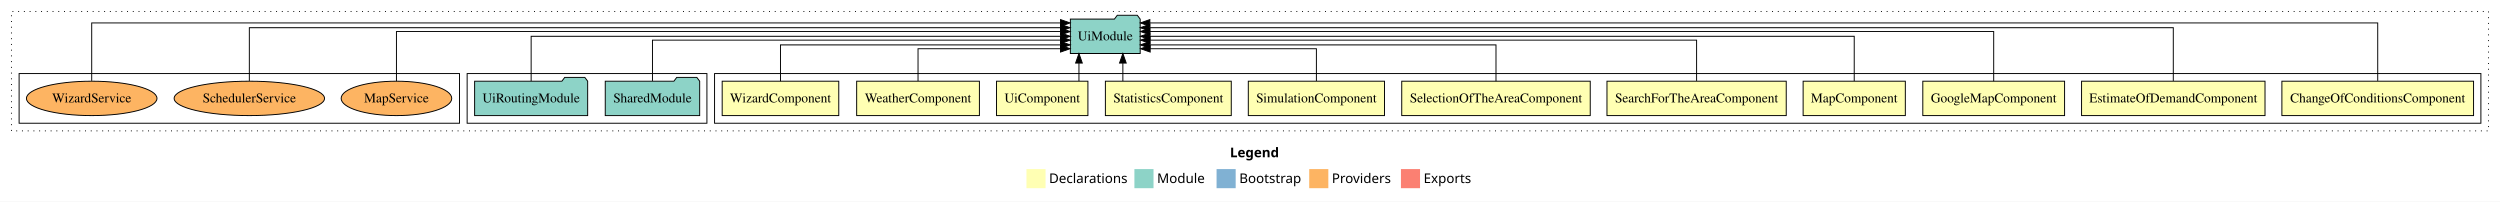
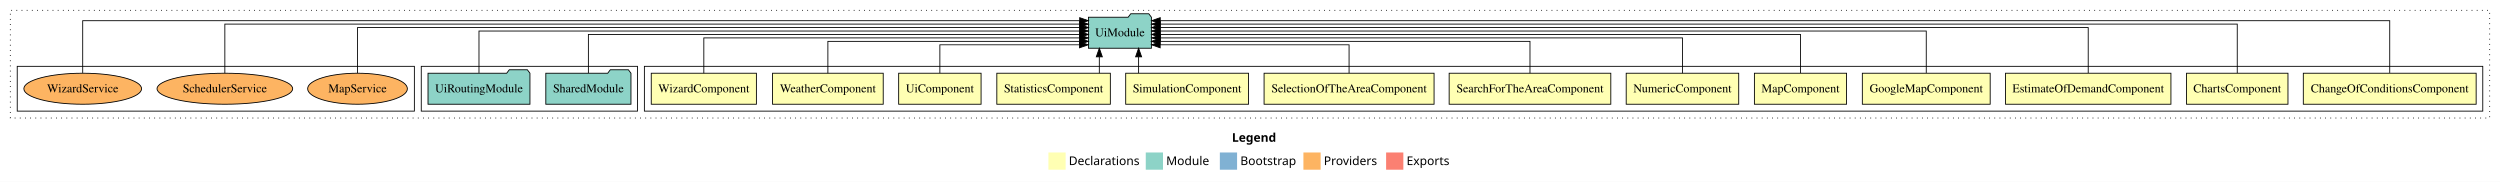
- <svg xmlns="http://www.w3.org/2000/svg" width="2617pt" height="211pt" viewBox="0.00 0.00 2617.00 211.00">
+ <svg xmlns="http://www.w3.org/2000/svg" width="2902pt" height="211pt" viewBox="0.00 0.00 2902.00 211.00">
  <g id="graph0" class="graph" transform="scale(1 1) rotate(0) translate(4 207)">
-     <polygon fill="#ffffff" stroke="transparent" points="-4,4 -4,-207 2613,-207 2613,4 -4,4" />
-     <text text-anchor="start" x="1283.509" y="-42.4" font-family="sans-serif" font-weight="bold" font-size="14.00" fill="#000000">Legend</text>
-     <polygon fill="#ffffb3" stroke="transparent" points="1070.5,-10 1070.5,-30 1090.5,-30 1090.5,-10 1070.5,-10" />
-     <text text-anchor="start" x="1094.129" y="-15.4" font-family="sans-serif" font-size="14.00" fill="#000000">  Declarations</text>
-     <polygon fill="#8dd3c7" stroke="transparent" points="1183.5,-10 1183.5,-30 1203.5,-30 1203.5,-10 1183.5,-10" />
-     <text text-anchor="start" x="1207.225" y="-15.4" font-family="sans-serif" font-size="14.00" fill="#000000">  Module</text>
-     <polygon fill="#80b1d3" stroke="transparent" points="1269.5,-10 1269.5,-30 1289.5,-30 1289.5,-10 1269.5,-10" />
-     <text text-anchor="start" x="1293.281" y="-15.4" font-family="sans-serif" font-size="14.00" fill="#000000">  Bootstrap</text>
-     <polygon fill="#fdb462" stroke="transparent" points="1366.5,-10 1366.5,-30 1386.5,-30 1386.5,-10 1366.5,-10" />
-     <text text-anchor="start" x="1390.173" y="-15.4" font-family="sans-serif" font-size="14.00" fill="#000000">  Providers</text>
-     <polygon fill="#fb8072" stroke="transparent" points="1462.5,-10 1462.5,-30 1482.5,-30 1482.5,-10 1462.5,-10" />
-     <text text-anchor="start" x="1486.226" y="-15.4" font-family="sans-serif" font-size="14.00" fill="#000000">  Exports</text>
+     <polygon fill="#ffffff" stroke="transparent" points="-4,4 -4,-207 2898,-207 2898,4 -4,4" />
+     <text text-anchor="start" x="1426.009" y="-42.4" font-family="sans-serif" font-weight="bold" font-size="14.00" fill="#000000">Legend</text>
+     <polygon fill="#ffffb3" stroke="transparent" points="1213,-10 1213,-30 1233,-30 1233,-10 1213,-10" />
+     <text text-anchor="start" x="1236.629" y="-15.4" font-family="sans-serif" font-size="14.00" fill="#000000">  Declarations</text>
+     <polygon fill="#8dd3c7" stroke="transparent" points="1326,-10 1326,-30 1346,-30 1346,-10 1326,-10" />
+     <text text-anchor="start" x="1349.725" y="-15.4" font-family="sans-serif" font-size="14.00" fill="#000000">  Module</text>
+     <polygon fill="#80b1d3" stroke="transparent" points="1412,-10 1412,-30 1432,-30 1432,-10 1412,-10" />
+     <text text-anchor="start" x="1435.781" y="-15.4" font-family="sans-serif" font-size="14.00" fill="#000000">  Bootstrap</text>
+     <polygon fill="#fdb462" stroke="transparent" points="1509,-10 1509,-30 1529,-30 1529,-10 1509,-10" />
+     <text text-anchor="start" x="1532.673" y="-15.4" font-family="sans-serif" font-size="14.00" fill="#000000">  Providers</text>
+     <polygon fill="#fb8072" stroke="transparent" points="1605,-10 1605,-30 1625,-30 1625,-10 1605,-10" />
+     <text text-anchor="start" x="1628.726" y="-15.4" font-family="sans-serif" font-size="14.00" fill="#000000">  Exports</text>
    <g id="clust1" class="cluster">
-       <polygon fill="none" stroke="#000000" stroke-dasharray="1,5" points="8,-70 8,-195 2601,-195 2601,-70 8,-70" />
+       <polygon fill="none" stroke="#000000" stroke-dasharray="1,5" points="8,-70 8,-195 2886,-195 2886,-70 8,-70" />
    </g>
    <g id="clust2" class="cluster">
-       <polygon fill="none" stroke="#000000" points="744,-78 744,-130 2593,-130 2593,-78 744,-78" />
+       <polygon fill="none" stroke="#000000" points="744,-78 744,-130 2878,-130 2878,-78 744,-78" />
    </g>
-     <g id="clust14" class="cluster">
+     <g id="clust16" class="cluster">
      <polygon fill="none" stroke="#000000" points="485,-78 485,-130 736,-130 736,-78 485,-78" />
    </g>
-     <g id="clust17" class="cluster">
+     <g id="clust19" class="cluster">
      <polygon fill="none" stroke="#000000" points="16,-78 16,-130 477,-130 477,-78 16,-78" />
    </g>
    <g id="node1" class="node">
-       <polygon fill="#ffffb3" stroke="#000000" points="2585.319,-122 2384.681,-122 2384.681,-86 2585.319,-86 2585.319,-122" />
-       <text text-anchor="middle" x="2485" y="-99.8" font-family="Times,serif" font-size="14.00" fill="#000000">ChangeOfConditionsComponent</text>
+       <polygon fill="#ffffb3" stroke="#000000" points="2870.319,-122 2669.681,-122 2669.681,-86 2870.319,-86 2870.319,-122" />
+       <text text-anchor="middle" x="2770" y="-99.8" font-family="Times,serif" font-size="14.00" fill="#000000">ChangeOfConditionsComponent</text>
    </g>
-     <g id="node12" class="node">
-       <polygon fill="#8dd3c7" stroke="#000000" points="1189.548,-187 1186.548,-191 1165.548,-191 1162.548,-187 1116.452,-187 1116.452,-151 1189.548,-151 1189.548,-187" />
-       <text text-anchor="middle" x="1153" y="-164.8" font-family="Times,serif" font-size="14.00" fill="#000000">UiModule</text>
+     <g id="node14" class="node">
+       <polygon fill="#8dd3c7" stroke="#000000" points="1332.548,-187 1329.548,-191 1308.548,-191 1305.548,-187 1259.452,-187 1259.452,-151 1332.548,-151 1332.548,-187" />
+       <text text-anchor="middle" x="1296" y="-164.8" font-family="Times,serif" font-size="14.00" fill="#000000">UiModule</text>
    </g>
    <g id="edge1" class="edge">
-       <path fill="none" stroke="#000000" d="M2485,-122.323C2485,-145.66 2485,-183 2485,-183 2485,-183 1199.666,-183 1199.666,-183" />
-       <polygon fill="#000000" stroke="#000000" points="1199.666,-179.5 1189.666,-183 1199.666,-186.5 1199.666,-179.5" />
+       <path fill="none" stroke="#000000" d="M2770,-122.323C2770,-145.66 2770,-183 2770,-183 2770,-183 1342.804,-183 1342.804,-183" />
+       <polygon fill="#000000" stroke="#000000" points="1342.804,-179.5 1332.804,-183 1342.804,-186.5 1342.804,-179.5" />
    </g>
    <g id="node2" class="node">
-       <polygon fill="#ffffb3" stroke="#000000" points="2367.015,-122 2174.985,-122 2174.985,-86 2367.015,-86 2367.015,-122" />
-       <text text-anchor="middle" x="2271" y="-99.8" font-family="Times,serif" font-size="14.00" fill="#000000">EstimateOfDemandComponent</text>
+       <polygon fill="#ffffb3" stroke="#000000" points="2651.88,-122 2534.12,-122 2534.12,-86 2651.88,-86 2651.88,-122" />
+       <text text-anchor="middle" x="2593" y="-99.8" font-family="Times,serif" font-size="14.00" fill="#000000">ChartsComponent</text>
    </g>
    <g id="edge2" class="edge">
-       <path fill="none" stroke="#000000" d="M2271,-122.292C2271,-144.206 2271,-178 2271,-178 2271,-178 1199.562,-178 1199.562,-178" />
-       <polygon fill="#000000" stroke="#000000" points="1199.562,-174.5 1189.562,-178 1199.562,-181.5 1199.562,-174.5" />
+       <path fill="none" stroke="#000000" d="M2593,-122.155C2593,-144.352 2593,-179 2593,-179 2593,-179 1342.727,-179 1342.727,-179" />
+       <polygon fill="#000000" stroke="#000000" points="1342.727,-175.5 1332.727,-179 1342.727,-182.5 1342.727,-175.5" />
    </g>
    <g id="node3" class="node">
-       <polygon fill="#ffffb3" stroke="#000000" points="2157.204,-122 2008.796,-122 2008.796,-86 2157.204,-86 2157.204,-122" />
-       <text text-anchor="middle" x="2083" y="-99.8" font-family="Times,serif" font-size="14.00" fill="#000000">GoogleMapComponent</text>
+       <polygon fill="#ffffb3" stroke="#000000" points="2516.015,-122 2323.985,-122 2323.985,-86 2516.015,-86 2516.015,-122" />
+       <text text-anchor="middle" x="2420" y="-99.8" font-family="Times,serif" font-size="14.00" fill="#000000">EstimateOfDemandComponent</text>
    </g>
    <g id="edge3" class="edge">
-       <path fill="none" stroke="#000000" d="M2083,-122.027C2083,-142.767 2083,-174 2083,-174 2083,-174 1199.744,-174 1199.744,-174" />
-       <polygon fill="#000000" stroke="#000000" points="1199.744,-170.5 1189.744,-174 1199.744,-177.5 1199.744,-170.5" />
+       <path fill="none" stroke="#000000" d="M2420,-122.284C2420,-143.321 2420,-175 2420,-175 2420,-175 1342.758,-175 1342.758,-175" />
+       <polygon fill="#000000" stroke="#000000" points="1342.758,-171.5 1332.758,-175 1342.758,-178.5 1342.758,-171.5" />
    </g>
    <g id="node4" class="node">
-       <polygon fill="#ffffb3" stroke="#000000" points="1990.492,-122 1883.508,-122 1883.508,-86 1990.492,-86 1990.492,-122" />
-       <text text-anchor="middle" x="1937" y="-99.8" font-family="Times,serif" font-size="14.00" fill="#000000">MapComponent</text>
+       <polygon fill="#ffffb3" stroke="#000000" points="2306.204,-122 2157.796,-122 2157.796,-86 2306.204,-86 2306.204,-122" />
+       <text text-anchor="middle" x="2232" y="-99.8" font-family="Times,serif" font-size="14.00" fill="#000000">GoogleMapComponent</text>
    </g>
    <g id="edge4" class="edge">
-       <path fill="none" stroke="#000000" d="M1937,-122.106C1937,-141.339 1937,-169 1937,-169 1937,-169 1199.762,-169 1199.762,-169" />
-       <polygon fill="#000000" stroke="#000000" points="1199.762,-165.5 1189.762,-169 1199.762,-172.5 1199.762,-165.5" />
+       <path fill="none" stroke="#000000" d="M2232,-122.308C2232,-142.145 2232,-171 2232,-171 2232,-171 1342.692,-171 1342.692,-171" />
+       <polygon fill="#000000" stroke="#000000" points="1342.692,-167.5 1332.692,-171 1342.692,-174.5 1342.692,-167.5" />
    </g>
    <g id="node5" class="node">
+       <polygon fill="#ffffb3" stroke="#000000" points="2139.492,-122 2032.508,-122 2032.508,-86 2139.492,-86 2139.492,-122" />
+       <text text-anchor="middle" x="2086" y="-99.8" font-family="Times,serif" font-size="14.00" fill="#000000">MapComponent</text>
+     </g>
+     <g id="edge5" class="edge">
+       <path fill="none" stroke="#000000" d="M2086,-122.222C2086,-140.828 2086,-167 2086,-167 2086,-167 1342.781,-167 1342.781,-167" />
+       <polygon fill="#000000" stroke="#000000" points="1342.781,-163.5 1332.781,-167 1342.781,-170.5 1342.781,-163.5" />
+     </g>
+     <g id="node6" class="node">
+       <polygon fill="#ffffb3" stroke="#000000" points="2014.31,-122 1883.69,-122 1883.69,-86 2014.31,-86 2014.31,-122" />
+       <text text-anchor="middle" x="1949" y="-99.8" font-family="Times,serif" font-size="14.00" fill="#000000">NumericComponent</text>
+     </g>
+     <g id="edge6" class="edge">
+       <path fill="none" stroke="#000000" d="M1949,-122.022C1949,-139.373 1949,-163 1949,-163 1949,-163 1342.979,-163 1342.979,-163" />
+       <polygon fill="#000000" stroke="#000000" points="1342.979,-159.5 1332.979,-163 1342.979,-166.5 1342.979,-159.5" />
+     </g>
+     <g id="node7" class="node">
      <polygon fill="#ffffb3" stroke="#000000" points="1865.826,-122 1678.174,-122 1678.174,-86 1865.826,-86 1865.826,-122" />
      <text text-anchor="middle" x="1772" y="-99.8" font-family="Times,serif" font-size="14.00" fill="#000000">SearchForTheAreaComponent</text>
    </g>
-     <g id="edge5" class="edge">
-       <path fill="none" stroke="#000000" d="M1772,-122.302C1772,-140.27 1772,-165 1772,-165 1772,-165 1199.868,-165 1199.868,-165" />
-       <polygon fill="#000000" stroke="#000000" points="1199.868,-161.5 1189.868,-165 1199.868,-168.5 1199.868,-161.5" />
+     <g id="edge7" class="edge">
+       <path fill="none" stroke="#000000" d="M1772,-122.009C1772,-138.049 1772,-159 1772,-159 1772,-159 1342.561,-159 1342.561,-159" />
+       <polygon fill="#000000" stroke="#000000" points="1342.561,-155.5 1332.561,-159 1342.561,-162.5 1342.561,-155.5" />
    </g>
-     <g id="node6" class="node">
+     <g id="node8" class="node">
      <polygon fill="#ffffb3" stroke="#000000" points="1660.661,-122 1463.339,-122 1463.339,-86 1660.661,-86 1660.661,-122" />
      <text text-anchor="middle" x="1562" y="-99.8" font-family="Times,serif" font-size="14.00" fill="#000000">SelectionOfTheAreaComponent</text>
    </g>
-     <g id="edge6" class="edge">
-       <path fill="none" stroke="#000000" d="M1562,-122.027C1562,-138.398 1562,-160 1562,-160 1562,-160 1199.656,-160 1199.656,-160" />
-       <polygon fill="#000000" stroke="#000000" points="1199.656,-156.5 1189.656,-160 1199.656,-163.5 1199.656,-156.5" />
+     <g id="edge8" class="edge">
+       <path fill="none" stroke="#000000" d="M1562,-122.124C1562,-136.783 1562,-155 1562,-155 1562,-155 1342.707,-155 1342.707,-155" />
+       <polygon fill="#000000" stroke="#000000" points="1342.707,-151.5 1332.707,-155 1342.707,-158.5 1342.707,-151.5" />
    </g>
-     <g id="node7" class="node">
+     <g id="node9" class="node">
      <polygon fill="#ffffb3" stroke="#000000" points="1445.283,-122 1302.717,-122 1302.717,-86 1445.283,-86 1445.283,-122" />
      <text text-anchor="middle" x="1374" y="-99.8" font-family="Times,serif" font-size="14.00" fill="#000000">SimulationComponent</text>
    </g>
-     <g id="edge7" class="edge">
-       <path fill="none" stroke="#000000" d="M1374,-122.187C1374,-137.182 1374,-156 1374,-156 1374,-156 1199.99,-156 1199.99,-156" />
-       <polygon fill="#000000" stroke="#000000" points="1199.991,-152.5 1189.99,-156 1199.99,-159.5 1199.991,-152.5" />
+     <g id="edge9" class="edge">
+       <path fill="none" stroke="#000000" d="M1317.691,-122.106C1317.691,-122.106 1317.691,-140.991 1317.691,-140.991" />
+       <polygon fill="#000000" stroke="#000000" points="1314.191,-140.991 1317.691,-150.991 1321.191,-140.991 1314.191,-140.991" />
    </g>
-     <g id="node8" class="node">
+     <g id="node10" class="node">
      <polygon fill="#ffffb3" stroke="#000000" points="1284.886,-122 1153.114,-122 1153.114,-86 1284.886,-86 1284.886,-122" />
      <text text-anchor="middle" x="1219" y="-99.8" font-family="Times,serif" font-size="14.00" fill="#000000">StatisticsComponent</text>
    </g>
-     <g id="edge8" class="edge">
-       <path fill="none" stroke="#000000" d="M1171.415,-122.106C1171.415,-122.106 1171.415,-140.991 1171.415,-140.991" />
-       <polygon fill="#000000" stroke="#000000" points="1167.915,-140.991 1171.415,-150.991 1174.915,-140.991 1167.915,-140.991" />
+     <g id="edge10" class="edge">
+       <path fill="none" stroke="#000000" d="M1272.085,-122.106C1272.085,-122.106 1272.085,-140.991 1272.085,-140.991" />
+       <polygon fill="#000000" stroke="#000000" points="1268.585,-140.991 1272.085,-150.991 1275.585,-140.991 1268.585,-140.991" />
    </g>
-     <g id="node9" class="node">
+     <g id="node11" class="node">
      <polygon fill="#ffffb3" stroke="#000000" points="1134.83,-122 1039.17,-122 1039.17,-86 1134.83,-86 1134.83,-122" />
      <text text-anchor="middle" x="1087" y="-99.8" font-family="Times,serif" font-size="14.00" fill="#000000">UiComponent</text>
    </g>
-     <g id="edge9" class="edge">
-       <path fill="none" stroke="#000000" d="M1125.446,-122.106C1125.446,-122.106 1125.446,-140.991 1125.446,-140.991" />
-       <polygon fill="#000000" stroke="#000000" points="1121.946,-140.991 1125.446,-150.991 1128.946,-140.991 1121.946,-140.991" />
+     <g id="edge11" class="edge">
+       <path fill="none" stroke="#000000" d="M1087,-122.124C1087,-136.783 1087,-155 1087,-155 1087,-155 1249.116,-155 1249.116,-155" />
+       <polygon fill="#000000" stroke="#000000" points="1249.116,-158.5 1259.116,-155 1249.116,-151.5 1249.116,-158.5" />
    </g>
-     <g id="node10" class="node">
+     <g id="node12" class="node">
      <polygon fill="#ffffb3" stroke="#000000" points="1021.242,-122 892.758,-122 892.758,-86 1021.242,-86 1021.242,-122" />
      <text text-anchor="middle" x="957" y="-99.8" font-family="Times,serif" font-size="14.00" fill="#000000">WeatherComponent</text>
    </g>
-     <g id="edge10" class="edge">
-       <path fill="none" stroke="#000000" d="M957,-122.187C957,-137.182 957,-156 957,-156 957,-156 1106.134,-156 1106.134,-156" />
-       <polygon fill="#000000" stroke="#000000" points="1106.134,-159.5 1116.134,-156 1106.134,-152.5 1106.134,-159.5" />
+     <g id="edge12" class="edge">
+       <path fill="none" stroke="#000000" d="M957,-122.009C957,-138.049 957,-159 957,-159 957,-159 1249.399,-159 1249.399,-159" />
+       <polygon fill="#000000" stroke="#000000" points="1249.399,-162.5 1259.399,-159 1249.399,-155.5 1249.399,-162.5" />
    </g>
-     <g id="node11" class="node">
+     <g id="node13" class="node">
      <polygon fill="#ffffb3" stroke="#000000" points="874.028,-122 751.972,-122 751.972,-86 874.028,-86 874.028,-122" />
      <text text-anchor="middle" x="813" y="-99.8" font-family="Times,serif" font-size="14.00" fill="#000000">WizardComponent</text>
    </g>
-     <g id="edge11" class="edge">
-       <path fill="none" stroke="#000000" d="M813,-122.027C813,-138.398 813,-160 813,-160 813,-160 1106.291,-160 1106.291,-160" />
-       <polygon fill="#000000" stroke="#000000" points="1106.291,-163.5 1116.291,-160 1106.291,-156.5 1106.291,-163.5" />
+     <g id="edge13" class="edge">
+       <path fill="none" stroke="#000000" d="M813,-122.022C813,-139.373 813,-163 813,-163 813,-163 1249.3,-163 1249.3,-163" />
+       <polygon fill="#000000" stroke="#000000" points="1249.3,-166.5 1259.3,-163 1249.3,-159.5 1249.3,-166.5" />
    </g>
-     <g id="node13" class="node">
+     <g id="node15" class="node">
      <polygon fill="#8dd3c7" stroke="#000000" points="728.423,-122 725.423,-126 704.423,-126 701.423,-122 629.577,-122 629.577,-86 728.423,-86 728.423,-122" />
      <text text-anchor="middle" x="679" y="-99.8" font-family="Times,serif" font-size="14.00" fill="#000000">SharedModule</text>
    </g>
-     <g id="edge12" class="edge">
-       <path fill="none" stroke="#000000" d="M679,-122.302C679,-140.27 679,-165 679,-165 679,-165 1106.2,-165 1106.2,-165" />
-       <polygon fill="#000000" stroke="#000000" points="1106.2,-168.5 1116.2,-165 1106.2,-161.5 1106.2,-168.5" />
+     <g id="edge14" class="edge">
+       <path fill="none" stroke="#000000" d="M679,-122.222C679,-140.828 679,-167 679,-167 679,-167 1249.252,-167 1249.252,-167" />
+       <polygon fill="#000000" stroke="#000000" points="1249.252,-170.5 1259.252,-167 1249.252,-163.5 1249.252,-170.5" />
    </g>
-     <g id="node14" class="node">
+     <g id="node16" class="node">
      <polygon fill="#8dd3c7" stroke="#000000" points="611.165,-122 608.165,-126 587.165,-126 584.165,-122 492.835,-122 492.835,-86 611.165,-86 611.165,-122" />
      <text text-anchor="middle" x="552" y="-99.8" font-family="Times,serif" font-size="14.00" fill="#000000">UiRoutingModule</text>
    </g>
-     <g id="edge13" class="edge">
-       <path fill="none" stroke="#000000" d="M552,-122.106C552,-141.339 552,-169 552,-169 552,-169 1106.31,-169 1106.31,-169" />
-       <polygon fill="#000000" stroke="#000000" points="1106.31,-172.5 1116.31,-169 1106.309,-165.5 1106.31,-172.5" />
+     <g id="edge15" class="edge">
+       <path fill="none" stroke="#000000" d="M552,-122.308C552,-142.145 552,-171 552,-171 552,-171 1249.359,-171 1249.359,-171" />
+       <polygon fill="#000000" stroke="#000000" points="1249.359,-174.5 1259.359,-171 1249.359,-167.5 1249.359,-174.5" />
    </g>
-     <g id="node15" class="node">
+     <g id="node17" class="node">
      <ellipse fill="#fdb462" stroke="#000000" cx="411" cy="-104" rx="57.883" ry="18" />
      <text text-anchor="middle" x="411" y="-99.8" font-family="Times,serif" font-size="14.00" fill="#000000">MapService</text>
    </g>
-     <g id="edge14" class="edge">
-       <path fill="none" stroke="#000000" d="M411,-122.027C411,-142.767 411,-174 411,-174 411,-174 1106.204,-174 1106.204,-174" />
-       <polygon fill="#000000" stroke="#000000" points="1106.204,-177.5 1116.204,-174 1106.204,-170.5 1106.204,-177.5" />
+     <g id="edge16" class="edge">
+       <path fill="none" stroke="#000000" d="M411,-122.284C411,-143.321 411,-175 411,-175 411,-175 1249.379,-175 1249.379,-175" />
+       <polygon fill="#000000" stroke="#000000" points="1249.379,-178.5 1259.379,-175 1249.379,-171.5 1249.379,-178.5" />
    </g>
-     <g id="node16" class="node">
+     <g id="node18" class="node">
      <ellipse fill="#fdb462" stroke="#000000" cx="257" cy="-104" rx="78.709" ry="18" />
      <text text-anchor="middle" x="257" y="-99.8" font-family="Times,serif" font-size="14.00" fill="#000000">SchedulerService</text>
    </g>
-     <g id="edge15" class="edge">
-       <path fill="none" stroke="#000000" d="M257,-122.292C257,-144.206 257,-178 257,-178 257,-178 1106.205,-178 1106.205,-178" />
-       <polygon fill="#000000" stroke="#000000" points="1106.205,-181.5 1116.205,-178 1106.205,-174.5 1106.205,-181.5" />
+     <g id="edge17" class="edge">
+       <path fill="none" stroke="#000000" d="M257,-122.155C257,-144.352 257,-179 257,-179 257,-179 1249.327,-179 1249.327,-179" />
+       <polygon fill="#000000" stroke="#000000" points="1249.327,-182.5 1259.327,-179 1249.327,-175.5 1249.327,-182.5" />
    </g>
-     <g id="node17" class="node">
+     <g id="node19" class="node">
      <ellipse fill="#fdb462" stroke="#000000" cx="92" cy="-104" rx="68.315" ry="18" />
      <text text-anchor="middle" x="92" y="-99.8" font-family="Times,serif" font-size="14.00" fill="#000000">WizardService</text>
    </g>
-     <g id="edge16" class="edge">
-       <path fill="none" stroke="#000000" d="M92,-122.323C92,-145.66 92,-183 92,-183 92,-183 1106.17,-183 1106.17,-183" />
-       <polygon fill="#000000" stroke="#000000" points="1106.17,-186.5 1116.17,-183 1106.17,-179.5 1106.17,-186.5" />
+     <g id="edge18" class="edge">
+       <path fill="none" stroke="#000000" d="M92,-122.323C92,-145.66 92,-183 92,-183 92,-183 1249.309,-183 1249.309,-183" />
+       <polygon fill="#000000" stroke="#000000" points="1249.309,-186.5 1259.309,-183 1249.309,-179.5 1249.309,-186.5" />
    </g>
  </g>
</svg>
